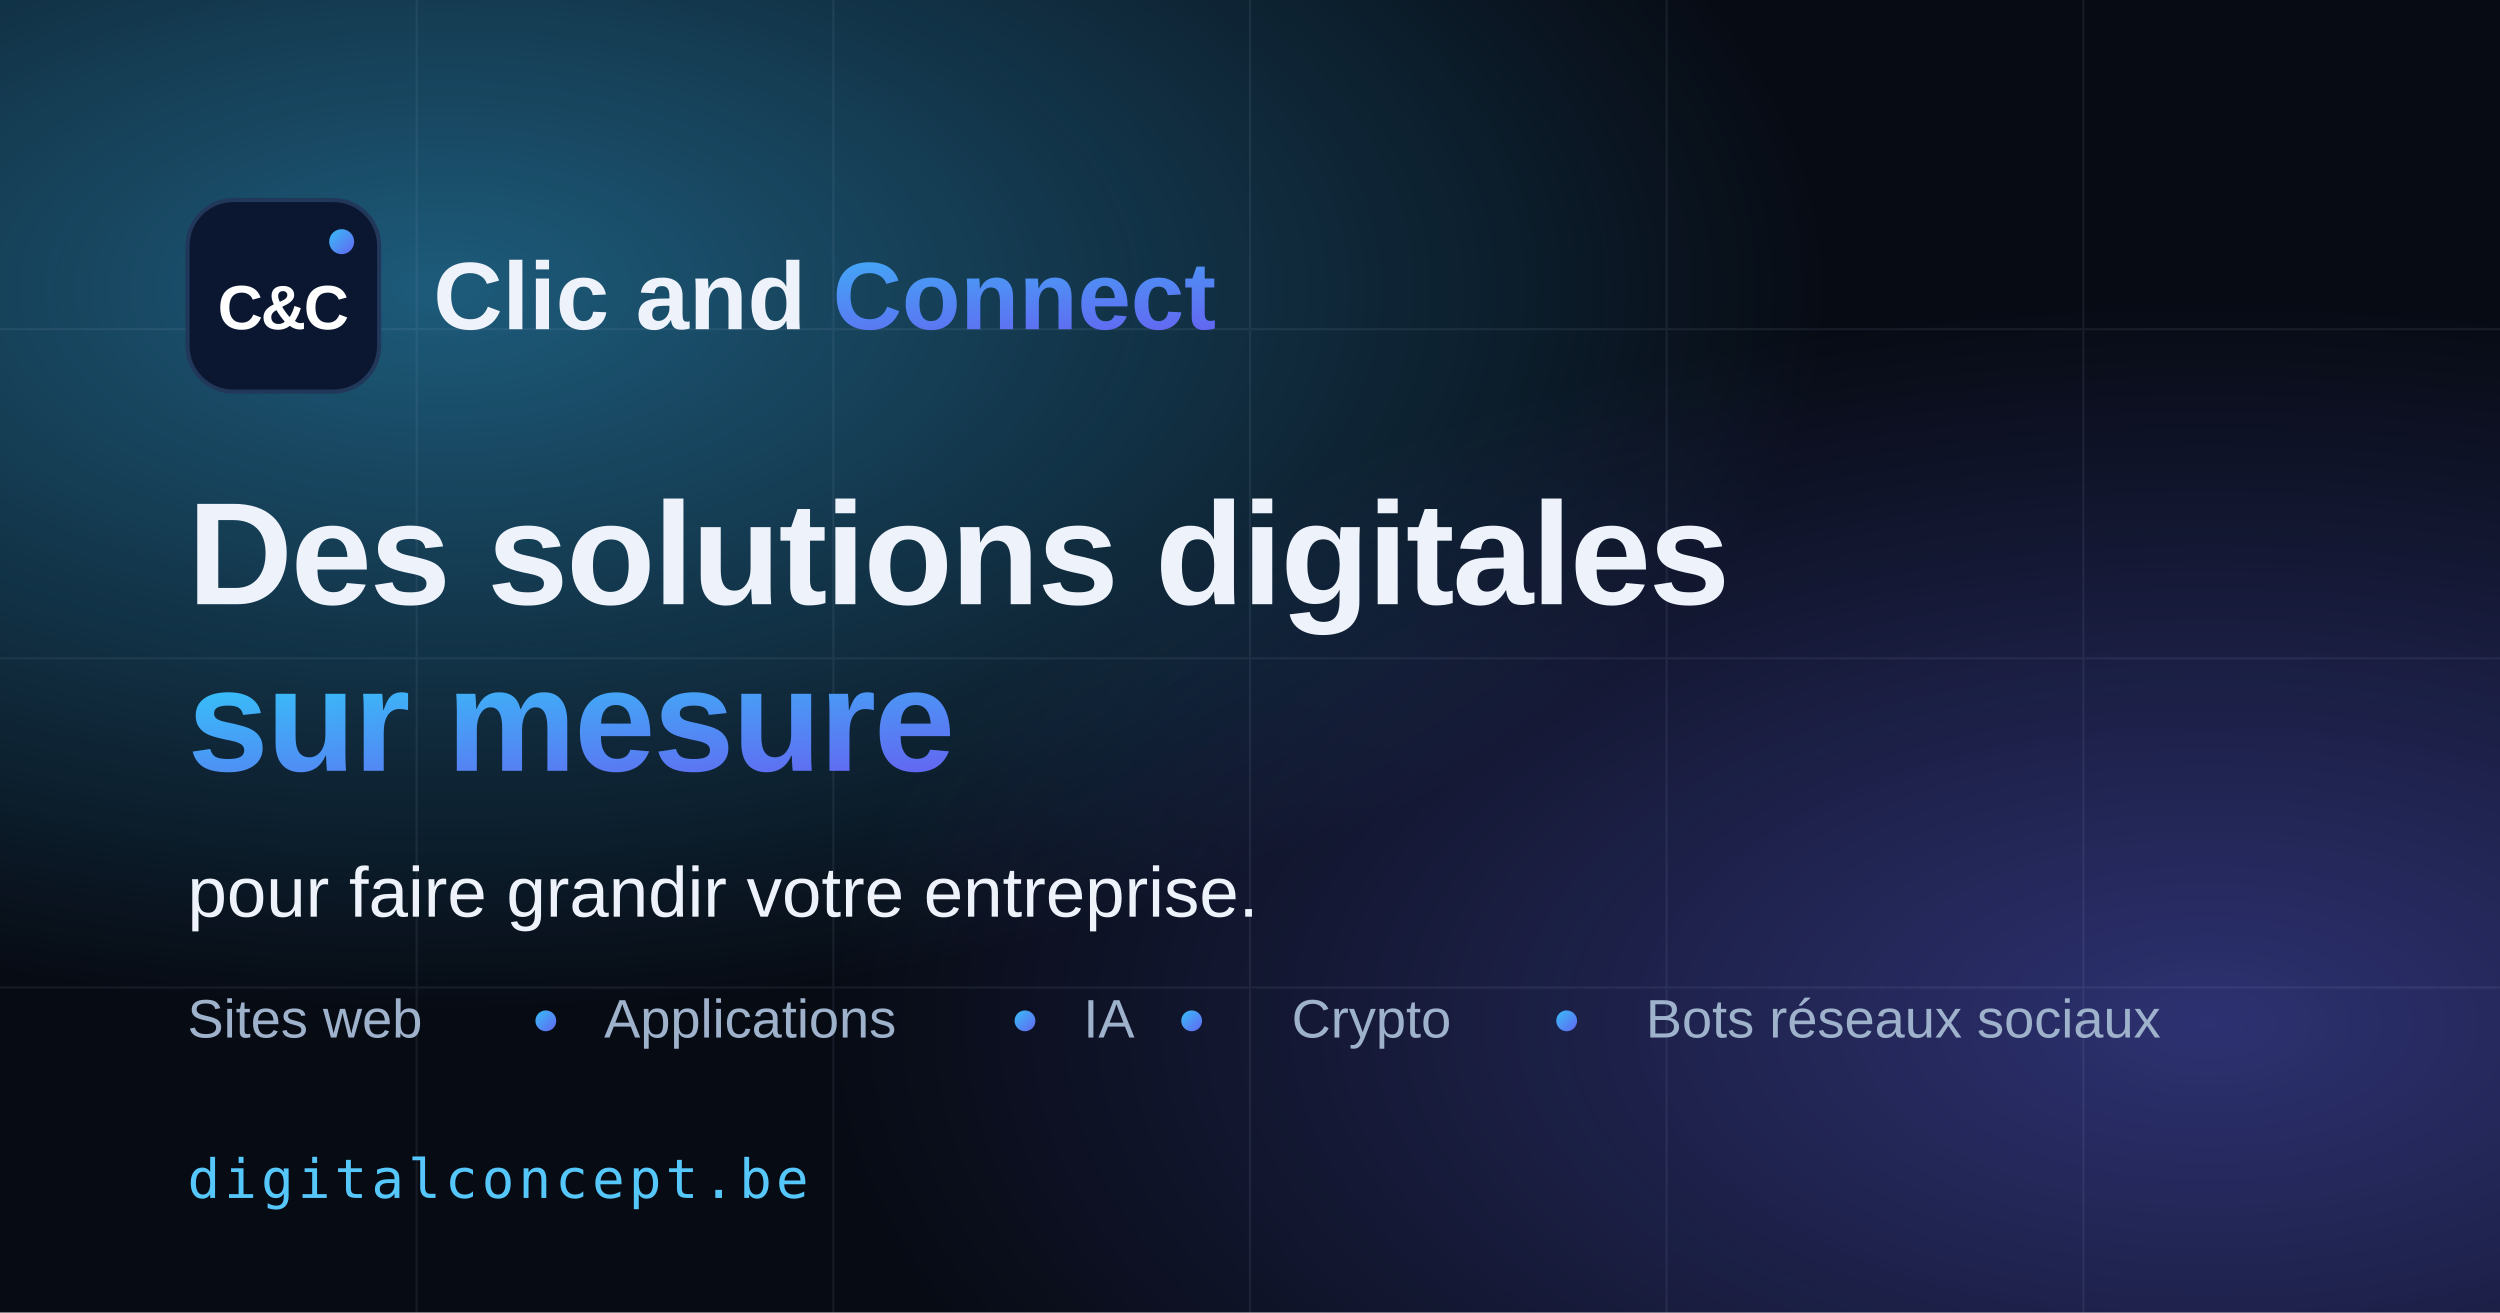
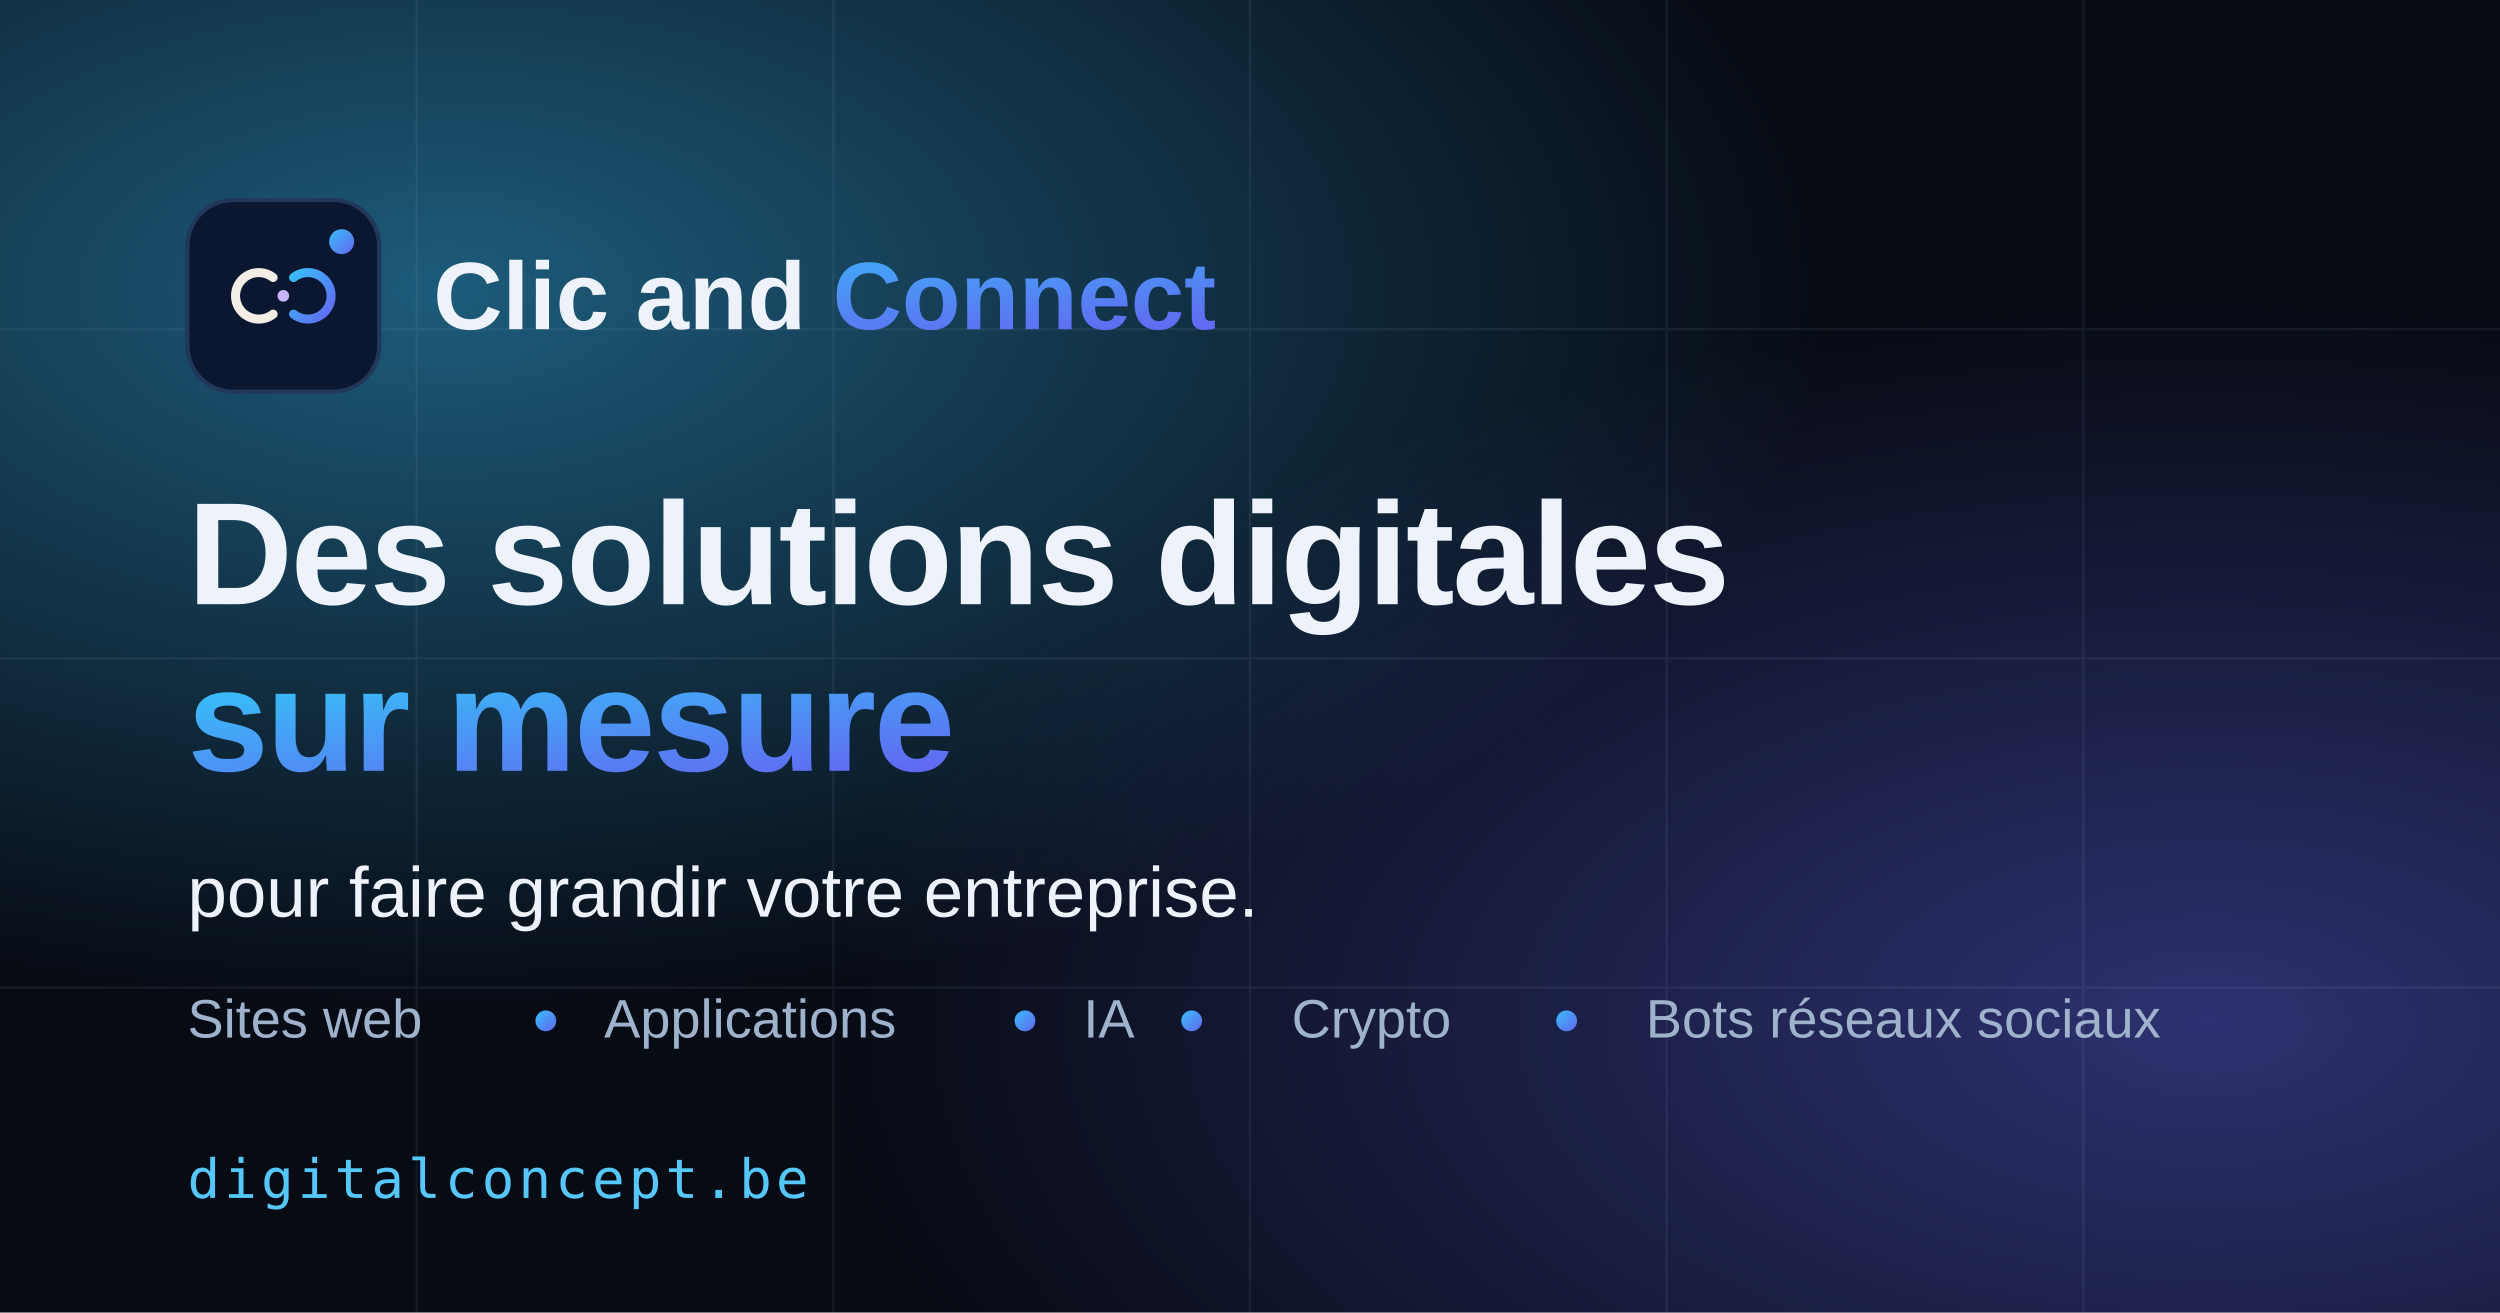
<svg xmlns="http://www.w3.org/2000/svg" width="1200" height="630" viewBox="0 0 1200 630" role="img" aria-label="Clic and Connect — création de sites web">
  <defs>
    <linearGradient id="g" x1="0" y1="0" x2="1" y2="1">
      <stop offset="0" stop-color="#38bdf8" />
      <stop offset="1" stop-color="#6366f1" />
    </linearGradient>
    <radialGradient id="glow1" cx="18%" cy="22%" r="55%">
      <stop offset="0" stop-color="#38bdf8" stop-opacity="0.45" />
      <stop offset="1" stop-color="#38bdf8" stop-opacity="0" />
    </radialGradient>
    <radialGradient id="glow2" cx="88%" cy="78%" r="55%">
      <stop offset="0" stop-color="#6366f1" stop-opacity="0.42" />
      <stop offset="1" stop-color="#6366f1" stop-opacity="0" />
    </radialGradient>
  </defs>
  <rect width="1200" height="630" fill="#070b14" />
  <rect width="1200" height="630" fill="url(#glow1)" />
  <rect width="1200" height="630" fill="url(#glow2)" />
  <g opacity="0.10" stroke="#9fb2cc" stroke-width="1">
    <path d="M0 158 H1200 M0 316 H1200 M0 474 H1200 M200 0 V630 M400 0 V630 M600 0 V630 M800 0 V630 M1000 0 V630" />
  </g>
  <g transform="translate(90 96)">
    <rect width="92" height="92" rx="22" fill="#0b1730" stroke="#21385a" stroke-width="2" />
-     <text x="46" y="62" font-family="'Space Grotesk',Arial,sans-serif" font-size="30" font-weight="700" text-anchor="middle" fill="#ffffff" letter-spacing="-1">C&amp;C</text>
+     <g transform="translate(46 46) scale(0.62) translate(-50 -50)" fill="none" stroke-width="7" stroke-linecap="round">
+       <path d="M42.08 35.82 A18 18 0 1 0 42.08 64.18" stroke="#F2EEE6" />
+       <path d="M57.92 35.82 A18 18 0 1 1 57.92 64.18" stroke="url(#g)" />
+     </g>
+     <circle cx="46" cy="46" r="2.8" fill="#C4B5FD" />
    <circle cx="74" cy="20" r="6" fill="url(#g)" />
  </g>
  <text x="208" y="158" font-family="'Space Grotesk',Arial,sans-serif" font-size="46" font-weight="700" fill="#eef3fb">Clic and <tspan fill="url(#g)">Connect</tspan>
  </text>
  <text x="90" y="290" font-family="'Space Grotesk',Arial,sans-serif" font-size="70" font-weight="700" fill="#eef3fb" letter-spacing="-1">Des solutions digitales</text>
  <text x="90" y="370" font-family="'Space Grotesk',Arial,sans-serif" font-size="70" font-weight="700" fill="url(#g)" letter-spacing="-1">sur mesure</text>
  <text x="90" y="440" font-family="'Space Grotesk',Arial,sans-serif" font-size="34" font-weight="400" fill="#eef3fb">pour faire grandir votre entreprise.</text>
  <g font-family="Arial,sans-serif" font-size="26" fill="#9fb2cc">
    <text x="90" y="498">Sites web</text>
    <text x="290" y="498">Applications</text>
    <text x="520" y="498">IA</text>
    <text x="620" y="498">Crypto</text>
    <text x="790" y="498">Bots réseaux sociaux</text>
  </g>
  <g fill="url(#g)">
    <circle cx="262" cy="490" r="5" />
    <circle cx="492" cy="490" r="5" />
    <circle cx="572" cy="490" r="5" />
    <circle cx="752" cy="490" r="5" />
  </g>
  <text x="90" y="575" font-family="'Space Mono',monospace" font-size="26" fill="#56c7fb" letter-spacing="2">digitalconcept.be</text>
</svg>
